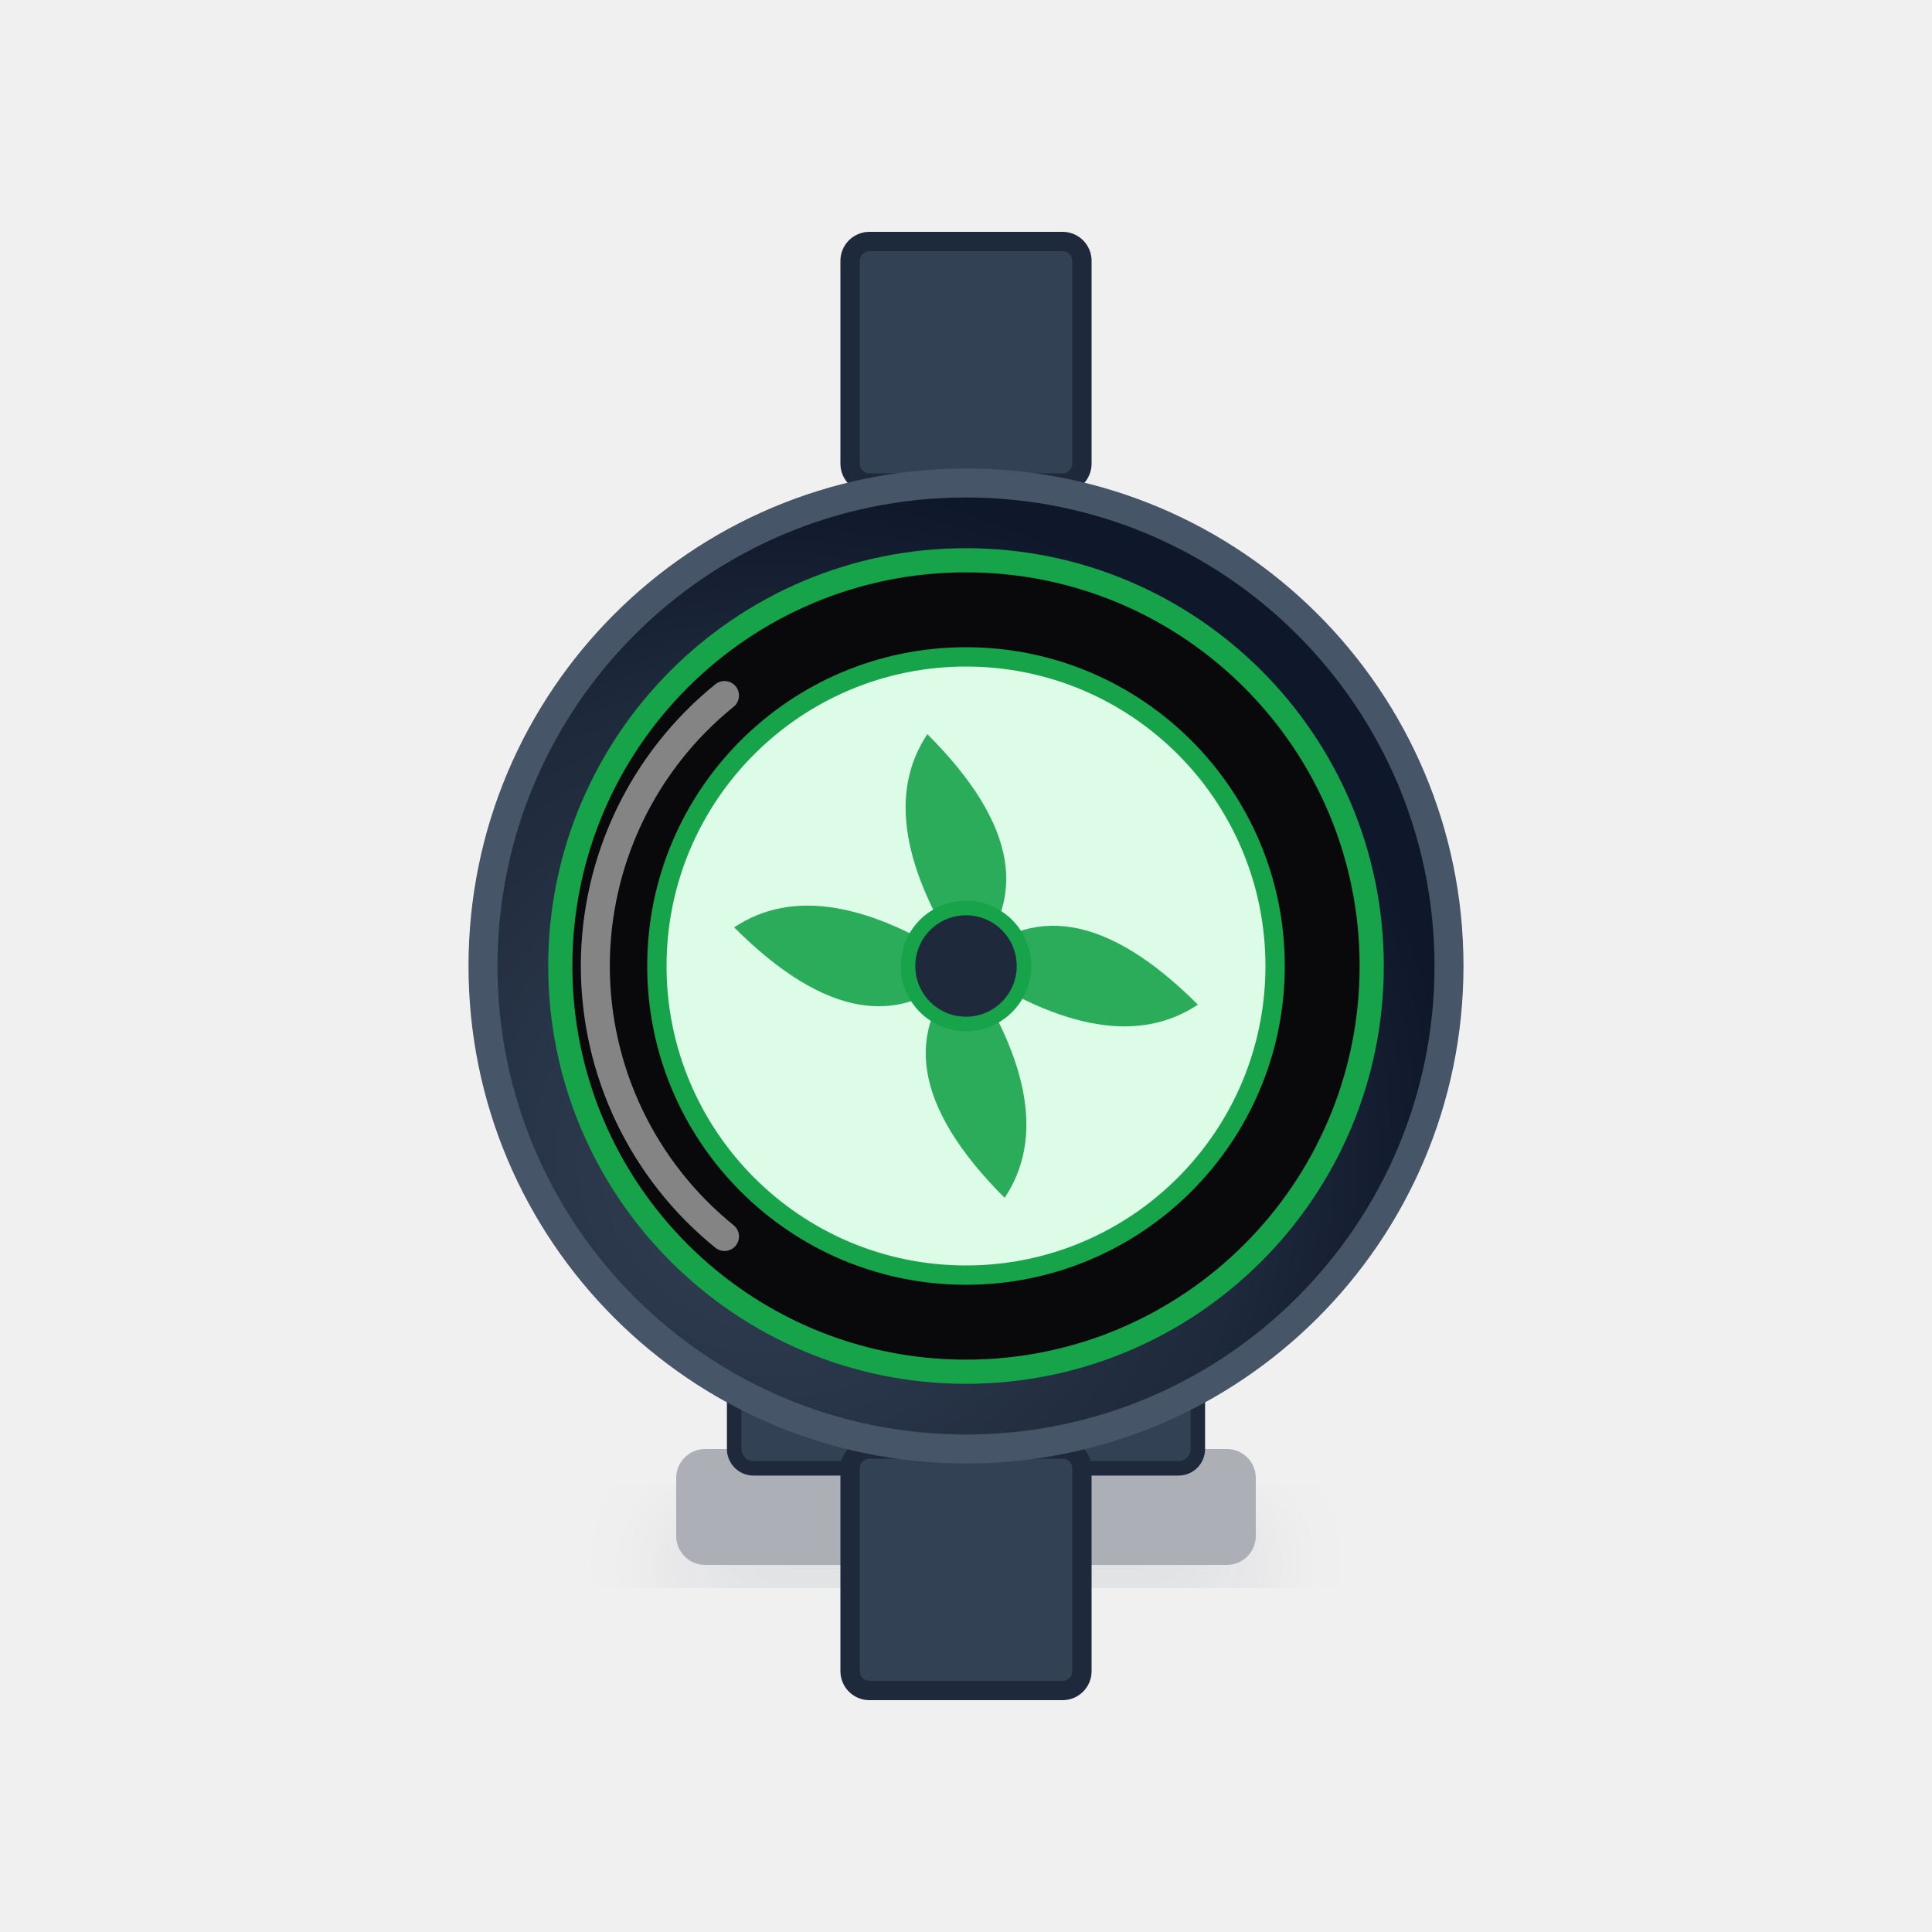
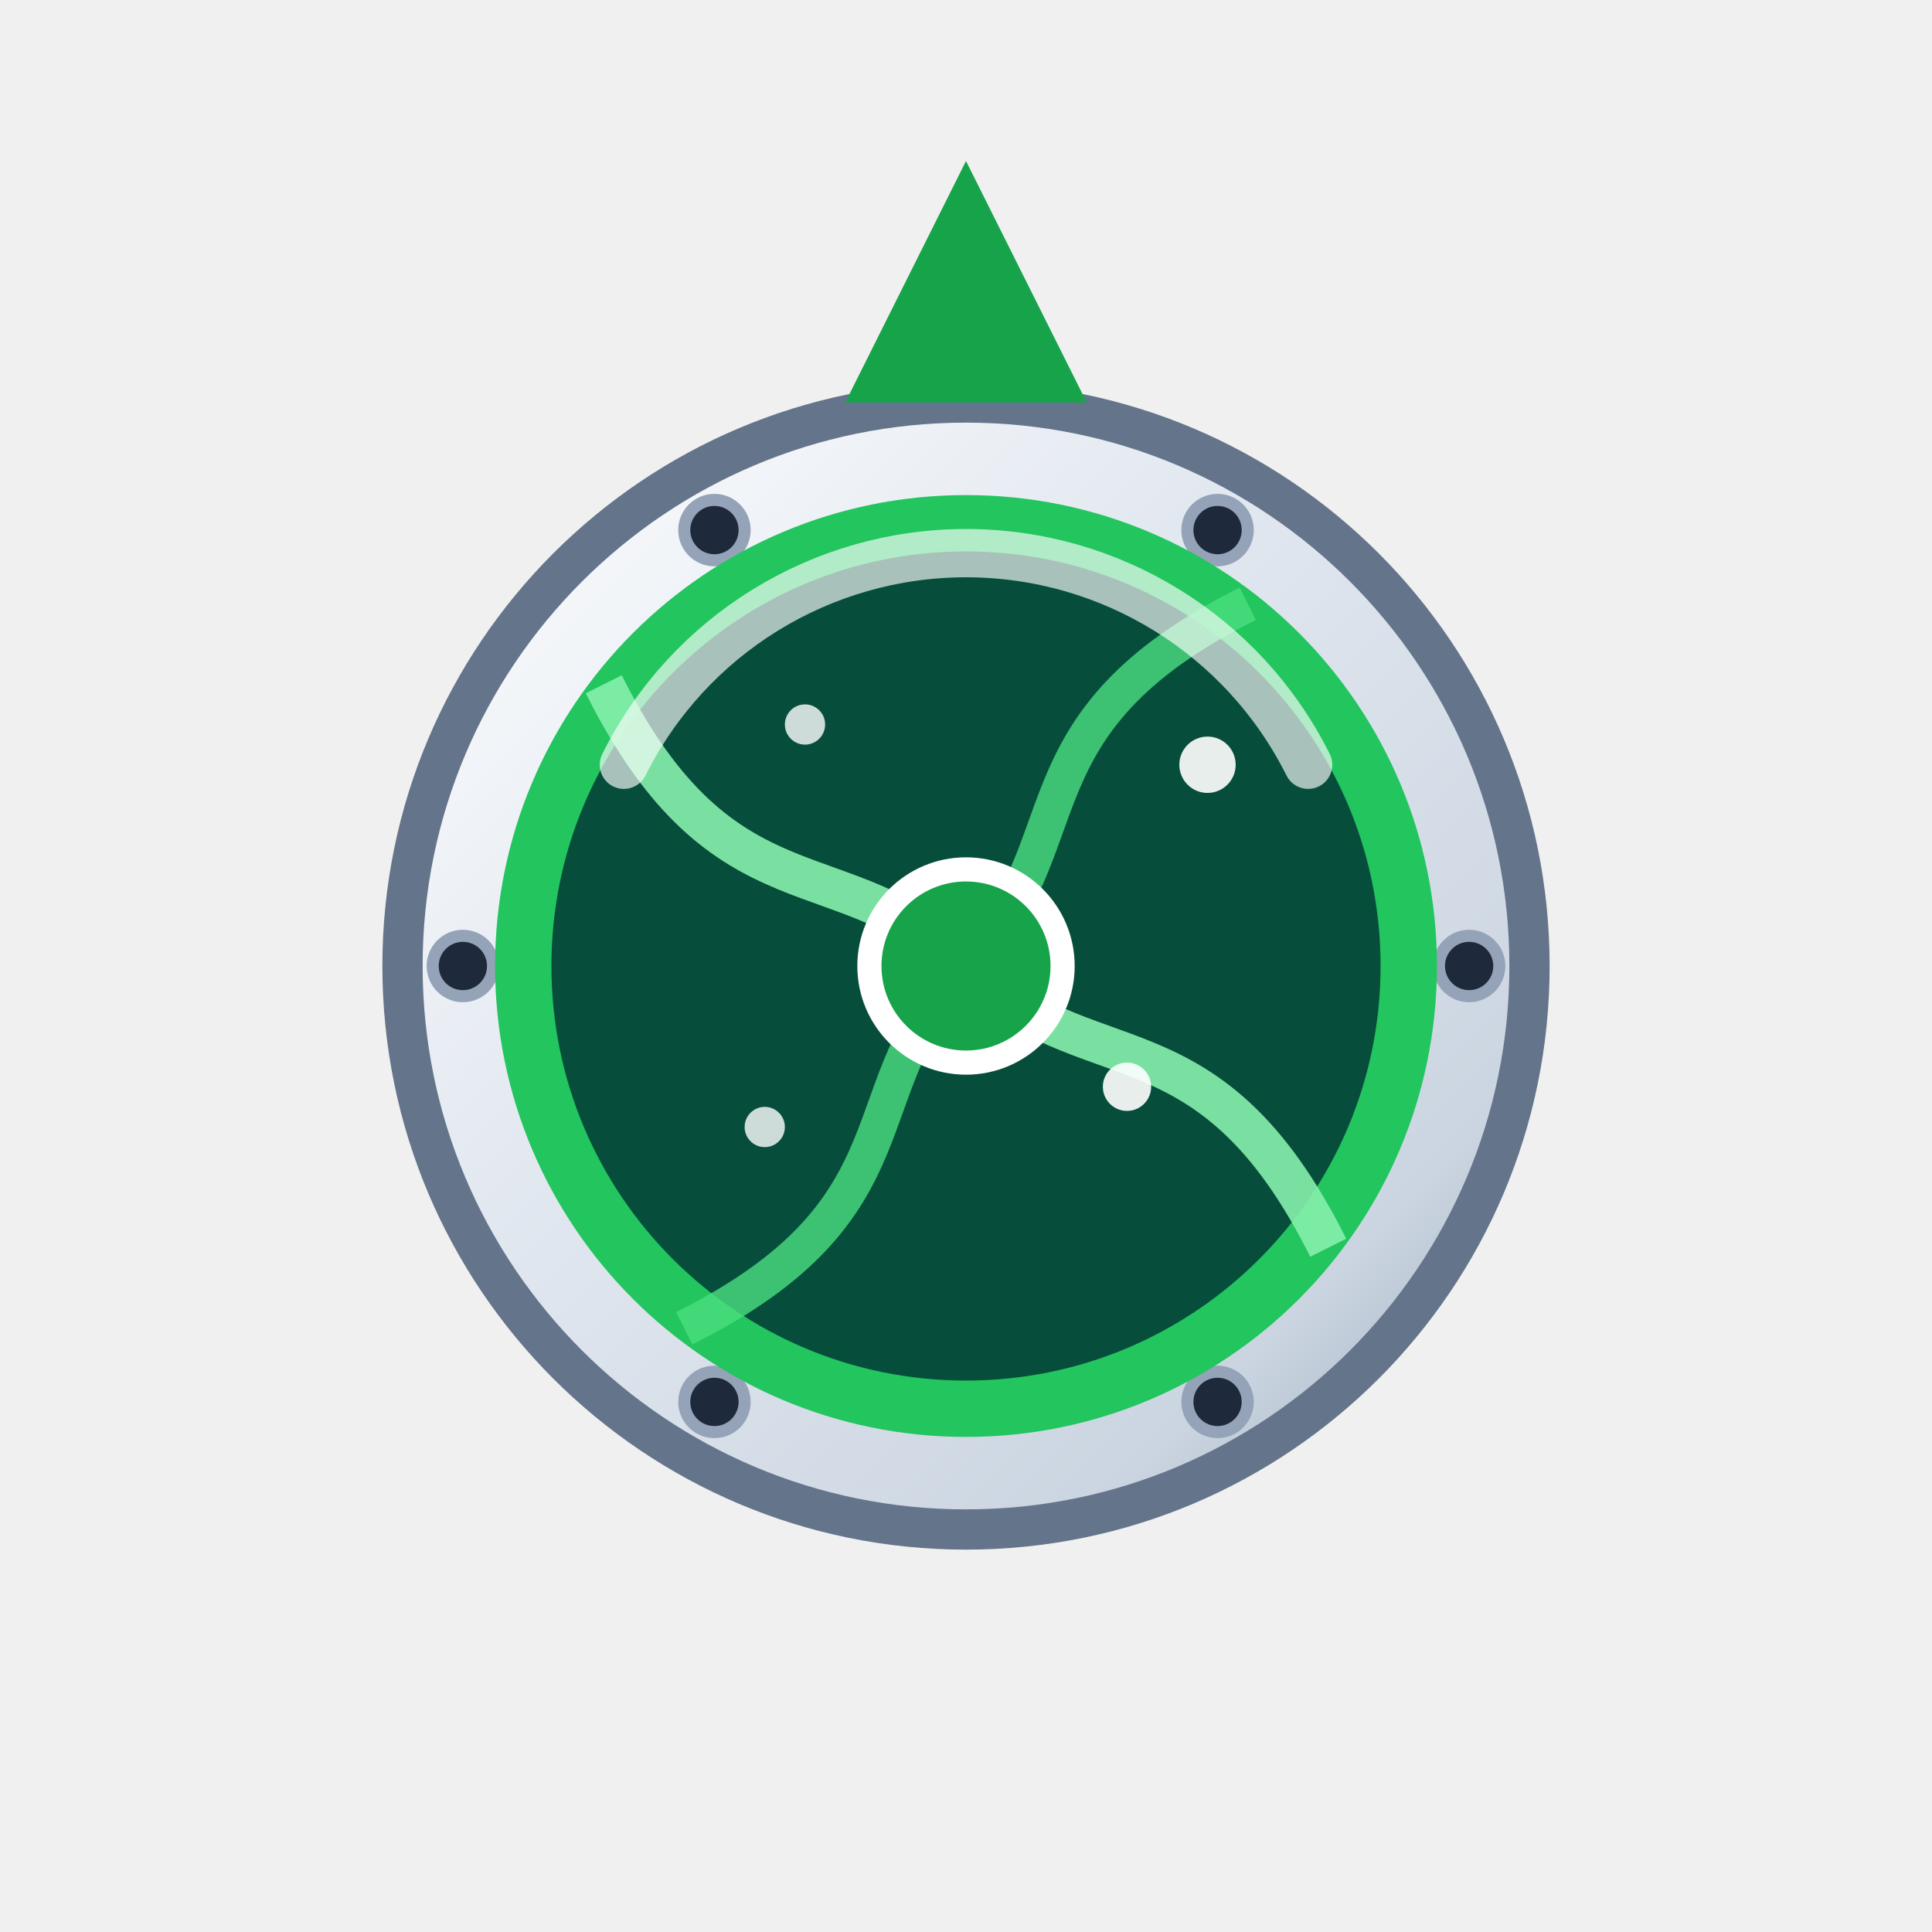
- <svg xmlns="http://www.w3.org/2000/svg" viewBox="0 0 200 200" width="200" height="200">
+ <svg xmlns="http://www.w3.org/2000/svg" viewBox="0 0 48 48" width="48" height="48">
  <defs>
-     <filter id="bottomShadow" x="-20%" y="-20%" width="140%" height="140%">
-       <feDropShadow dx="0" dy="6" stdDeviation="5" flood-color="#0b2545" flood-opacity="0.28" />
-     </filter>
-     <radialGradient id="pumpVoluteGrad" cx="30%" cy="30%" r="70%">
-       <stop offset="0%" stop-color="#334155" />
-       <stop offset="70%" stop-color="#1e293b" />
-       <stop offset="100%" stop-color="#0f172a" />
-     </radialGradient>
+     <linearGradient id="metalRingGrad" x1="0%" y1="0%" x2="100%" y2="100%">
+       <stop offset="0%" stop-color="#FFFFFF" />
+       <stop offset="40%" stop-color="#E2E8F0" />
+       <stop offset="80%" stop-color="#CBD5E1" />
+       <stop offset="100%" stop-color="#94A3B8" />
+     </linearGradient>
  </defs>
-   <rect x="70" y="150" width="60" height="12" rx="3" fill="#0f172a" opacity="0.3" filter="url(#bottomShadow)" />
-   <rect x="76" y="142" width="48" height="10" rx="2" fill="#334155" stroke="#1e293b" stroke-width="1.5" />
-   <g transform="translate(100, 100) rotate(270) translate(-100, -100)">
-     <rect x="25" y="88" width="25" height="24" rx="2" fill="#334155" stroke="#1e293b" stroke-width="2" />
-     <rect x="150" y="88" width="25" height="24" rx="2" fill="#334155" stroke="#1e293b" stroke-width="2" />
-     <circle cx="100" cy="100" r="50" fill="url(#pumpVoluteGrad)" stroke="#475569" stroke-width="3" />
-     <circle cx="100" cy="100" r="42" fill="#09090b" stroke="#16a34a" stroke-width="2.5" />
-     <circle cx="100" cy="100" r="32" fill="#dcfce7" stroke="#16a34a" stroke-width="2" />
-     <g transform="translate(100, 100)">
-       <g>
-         <path d="M 0 0 Q 15 -10 24 -4 Q 10 10 0 0 Z" fill="#16a34a" opacity="0.9" />
-         <path d="M 0 0 Q -10 15 -4 24 Q 10 10 0 0 Z" fill="#16a34a" opacity="0.9" />
-         <path d="M 0 0 Q -15 10 -24 4 Q -10 -10 0 0 Z" fill="#16a34a" opacity="0.9" />
-         <path d="M 0 0 Q 10 -15 4 -24 Q -10 -10 0 0 Z" fill="#16a34a" opacity="0.9" />
-         <circle cx="0" cy="0" r="6" fill="#1e293b" stroke="#16a34a" stroke-width="1.5" />
-       </g>
+   <g transform="translate(24, 24)">
+     <circle cx="0" cy="0" r="14" fill="url(#metalRingGrad)" stroke="#64748B" stroke-width="1" />
+     <circle cx="12.5" cy="0.0" r="0.75" fill="#1E293B" stroke="#94A3B8" stroke-width="0.3" />
+     <circle cx="6.25" cy="10.83" r="0.75" fill="#1E293B" stroke="#94A3B8" stroke-width="0.3" />
+     <circle cx="-6.25" cy="10.83" r="0.75" fill="#1E293B" stroke="#94A3B8" stroke-width="0.3" />
+     <circle cx="-12.5" cy="0.0" r="0.75" fill="#1E293B" stroke="#94A3B8" stroke-width="0.3" />
+     <circle cx="-6.25" cy="-10.83" r="0.75" fill="#1E293B" stroke="#94A3B8" stroke-width="0.3" />
+     <circle cx="6.25" cy="-10.83" r="0.75" fill="#1E293B" stroke="#94A3B8" stroke-width="0.3" />
+     <circle cx="0" cy="0" r="11" fill="#064E3B" stroke="#22C55E" stroke-width="1.4" />
+     <g>
+       <path d="M 0 0 C 3 3, 6 1, 9 7" stroke="#86EFAC" stroke-width="1" fill="none" opacity="0.9" />
+       <path d="M 0 0 C -3 -3, -6 -1, -9 -7" stroke="#86EFAC" stroke-width="1" fill="none" opacity="0.9" />
+       <path d="M 0 0 C 3 -3, 1 -6, 7 -9" stroke="#4ADE80" stroke-width="0.9" fill="none" opacity="0.8" />
+       <path d="M 0 0 C -3 3, -1 6, -7 9" stroke="#4ADE80" stroke-width="0.9" fill="none" opacity="0.8" />
+       <circle cx="4" cy="3" r="0.6" fill="#FFFFFF" opacity="0.9" />
+       <circle cx="-5" cy="4" r="0.5" fill="#FFFFFF" opacity="0.8" />
+       <circle cx="6" cy="-5" r="0.7" fill="#FFFFFF" opacity="0.9" />
+       <circle cx="-4" cy="-6" r="0.5" fill="#FFFFFF" opacity="0.8" />
+       <circle cx="0" cy="0" r="2.4" fill="#16A34A" stroke="#FFFFFF" stroke-width="0.6" />
    </g>
-     <path d="M 72 75 A 36 36 0 0 1 128 75" stroke="#ffffff" stroke-width="3" stroke-linecap="round" fill="none" opacity="0.5" />
+     <path d="M -8.5 -5 A 9.5 9.5 0 0 1 8.5 -5" stroke="#FFFFFF" stroke-width="1.2" fill="none" opacity="0.65" stroke-linecap="round" />
+     <polygon points="-3,-14 0,-20 3,-14" fill="#16A34A" />
  </g>
</svg>
